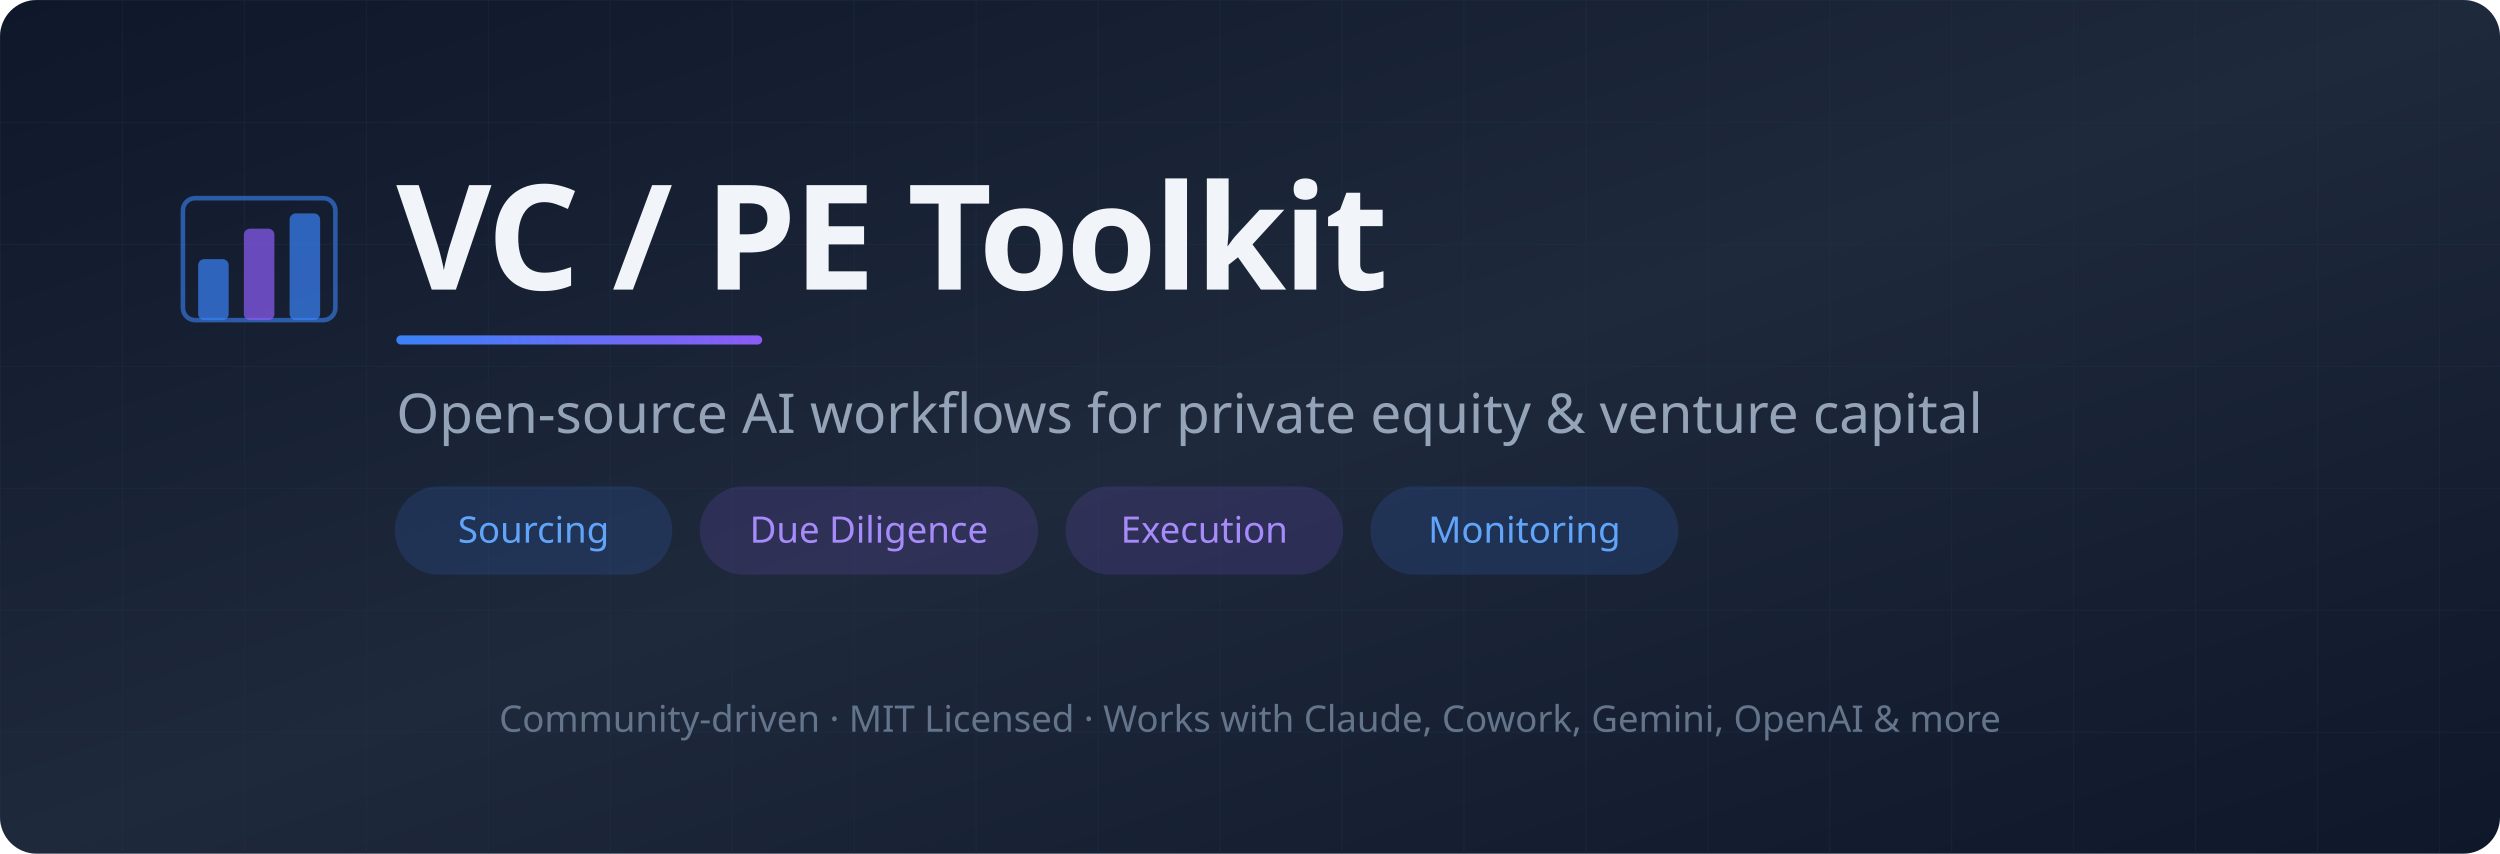
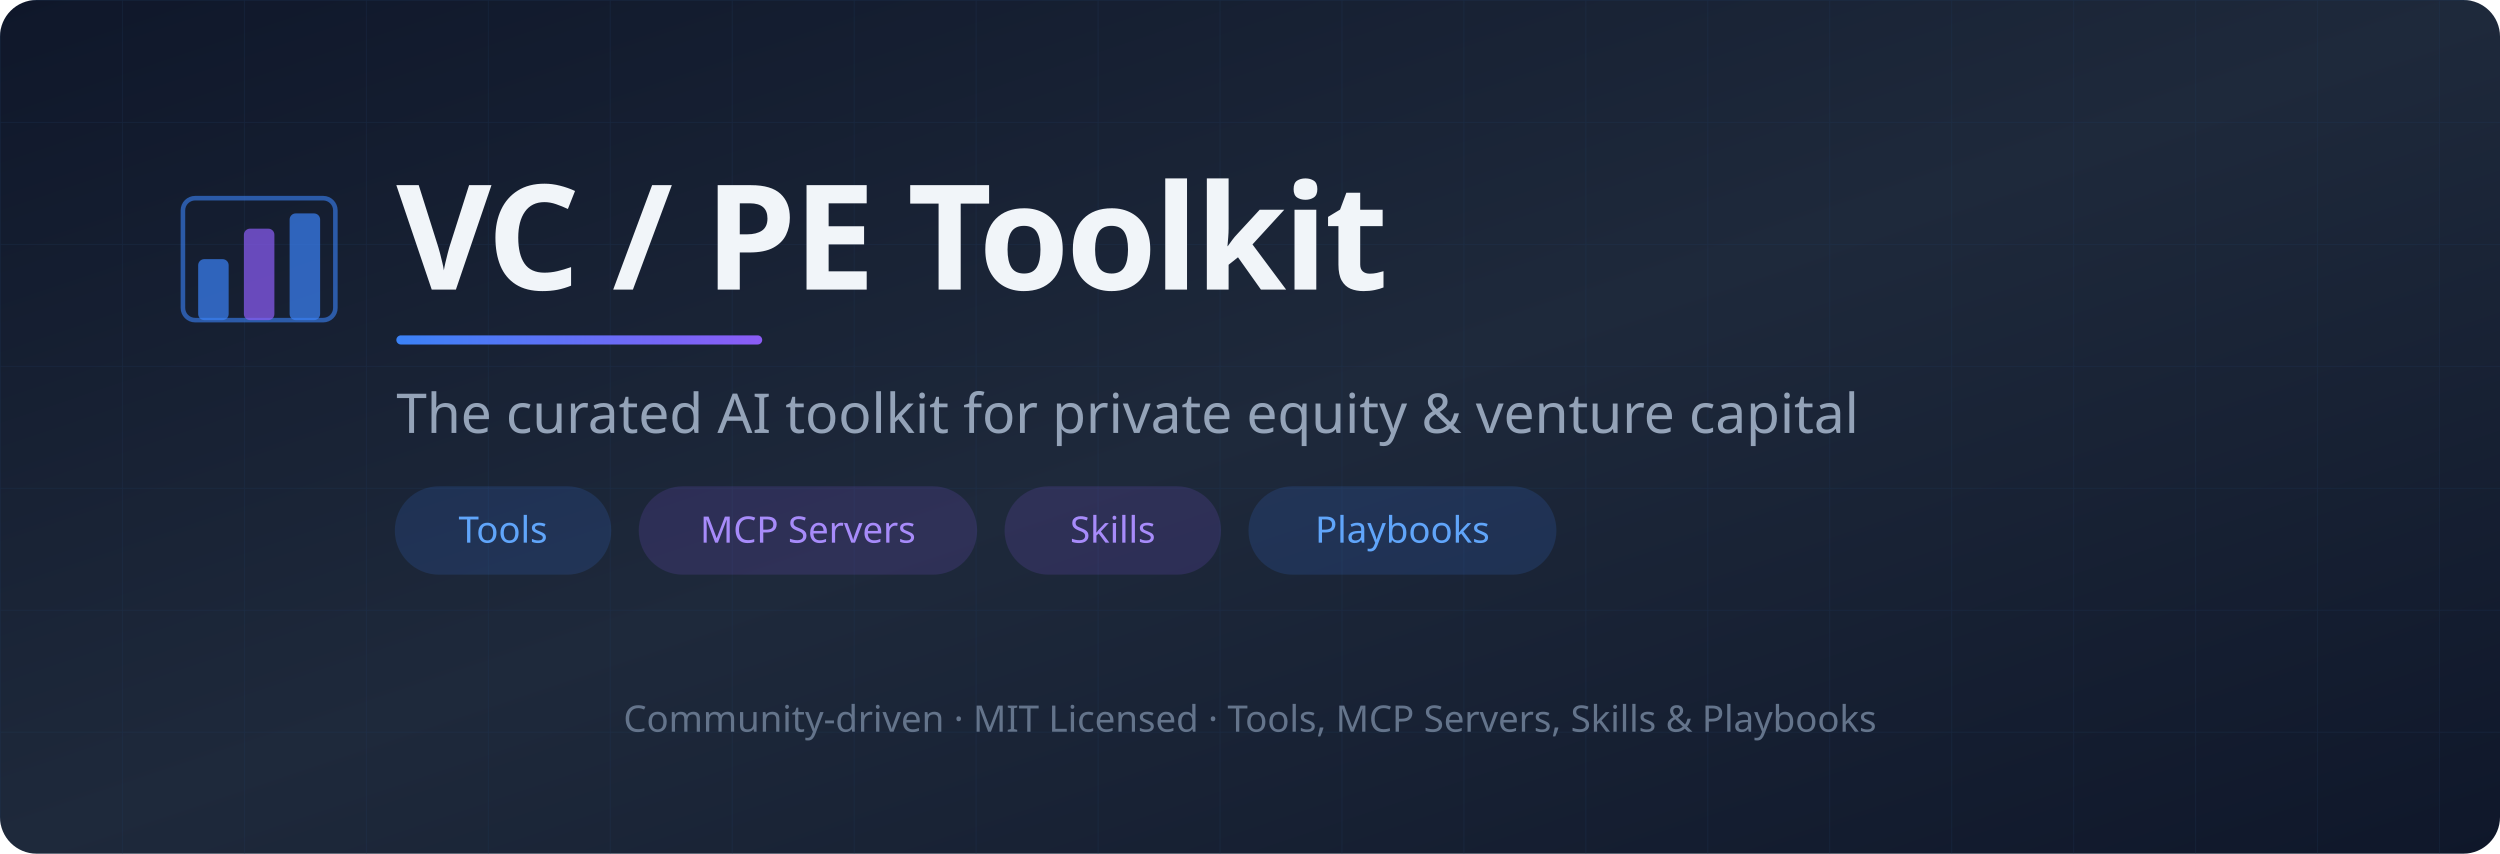
<svg xmlns="http://www.w3.org/2000/svg" viewBox="0 0 820 280">
  <defs>
    <linearGradient id="bg" x1="0%" y1="0%" x2="100%" y2="100%">
      <stop offset="0%" style="stop-color:#0f172a" />
      <stop offset="50%" style="stop-color:#1e293b" />
      <stop offset="100%" style="stop-color:#0f172a" />
    </linearGradient>
    <linearGradient id="accent" x1="0%" y1="0%" x2="100%" y2="0%">
      <stop offset="0%" style="stop-color:#3b82f6" />
      <stop offset="100%" style="stop-color:#8b5cf6" />
    </linearGradient>
    <pattern id="grid" width="40" height="40" patternUnits="userSpaceOnUse">
      <path d="M 40 0 L 0 0 0 40" fill="none" stroke="#1e3a5f" stroke-width="0.5" opacity="0.3" />
    </pattern>
  </defs>
  <rect width="820" height="280" fill="url(#bg)" rx="12" />
  <rect width="820" height="280" fill="url(#grid)" rx="12" />
  <g transform="translate(60, 55)">
    <rect x="0" y="10" width="50" height="40" rx="4" fill="none" stroke="#3b82f6" stroke-width="1.5" opacity="0.6" />
    <rect x="5" y="30" width="10" height="20" rx="2" fill="#3b82f6" opacity="0.7" />
    <rect x="20" y="20" width="10" height="30" rx="2" fill="#8b5cf6" opacity="0.7" />
    <rect x="35" y="15" width="10" height="35" rx="2" fill="#3b82f6" opacity="0.7" />
  </g>
  <text x="130" y="95" font-family="system-ui, sans-serif" font-size="48" font-weight="800" fill="#f1f5f9" letter-spacing="-1">VC / PE Toolkit</text>
  <rect x="130" y="110" width="120" height="3" rx="1.5" fill="url(#accent)" />
-   <text x="130" y="142" font-family="system-ui, sans-serif" font-size="18" fill="#94a3b8" font-weight="400">Open-source AI workflows for private equity &amp; venture capital</text>
+   <text x="130" y="142" font-family="system-ui, sans-serif" font-size="18" fill="#94a3b8" font-weight="400">The curated AI toolkit for private equity &amp; venture capital</text>
  <g transform="translate(130, 160)">
-     <rect x="0" y="0" width="90" height="28" rx="14" fill="#3b82f6" opacity="0.15" stroke="#3b82f6" stroke-width="1" />
-     <text x="45" y="18" font-family="system-ui, sans-serif" font-size="12" fill="#60a5fa" text-anchor="middle" font-weight="500">Sourcing</text>
-     <rect x="100" y="0" width="110" height="28" rx="14" fill="#8b5cf6" opacity="0.15" stroke="#8b5cf6" stroke-width="1" />
-     <text x="155" y="18" font-family="system-ui, sans-serif" font-size="12" fill="#a78bfa" text-anchor="middle" font-weight="500">Due Diligence</text>
-     <rect x="220" y="0" width="90" height="28" rx="14" fill="#8b5cf6" opacity="0.15" stroke="#8b5cf6" stroke-width="1" />
-     <text x="265" y="18" font-family="system-ui, sans-serif" font-size="12" fill="#a78bfa" text-anchor="middle" font-weight="500">Execution</text>
-     <rect x="320" y="0" width="100" height="28" rx="14" fill="#3b82f6" opacity="0.15" stroke="#3b82f6" stroke-width="1" />
-     <text x="370" y="18" font-family="system-ui, sans-serif" font-size="12" fill="#60a5fa" text-anchor="middle" font-weight="500">Monitoring</text>
+     <rect x="0" y="0" width="70" height="28" rx="14" fill="#3b82f6" opacity="0.15" stroke="#3b82f6" stroke-width="1" />
+     <text x="35" y="18" font-family="system-ui, sans-serif" font-size="12" fill="#60a5fa" text-anchor="middle" font-weight="500">Tools</text>
+     <rect x="80" y="0" width="110" height="28" rx="14" fill="#8b5cf6" opacity="0.15" stroke="#8b5cf6" stroke-width="1" />
+     <text x="135" y="18" font-family="system-ui, sans-serif" font-size="12" fill="#a78bfa" text-anchor="middle" font-weight="500">MCP Servers</text>
+     <rect x="200" y="0" width="70" height="28" rx="14" fill="#8b5cf6" opacity="0.15" stroke="#8b5cf6" stroke-width="1" />
+     <text x="235" y="18" font-family="system-ui, sans-serif" font-size="12" fill="#a78bfa" text-anchor="middle" font-weight="500">Skills</text>
+     <rect x="280" y="0" width="100" height="28" rx="14" fill="#3b82f6" opacity="0.15" stroke="#3b82f6" stroke-width="1" />
+     <text x="330" y="18" font-family="system-ui, sans-serif" font-size="12" fill="#60a5fa" text-anchor="middle" font-weight="500">Playbooks</text>
  </g>
-   <text x="410" y="240" font-family="system-ui, sans-serif" font-size="12" fill="#64748b" text-anchor="middle">Community-driven · MIT Licensed · Works with Claude, Cowork, Gemini, OpenAI &amp; more</text>
+   <text x="410" y="240" font-family="system-ui, sans-serif" font-size="12" fill="#64748b" text-anchor="middle">Community-driven · MIT Licensed · Tools, MCP Servers, Skills &amp; Playbooks</text>
</svg>
